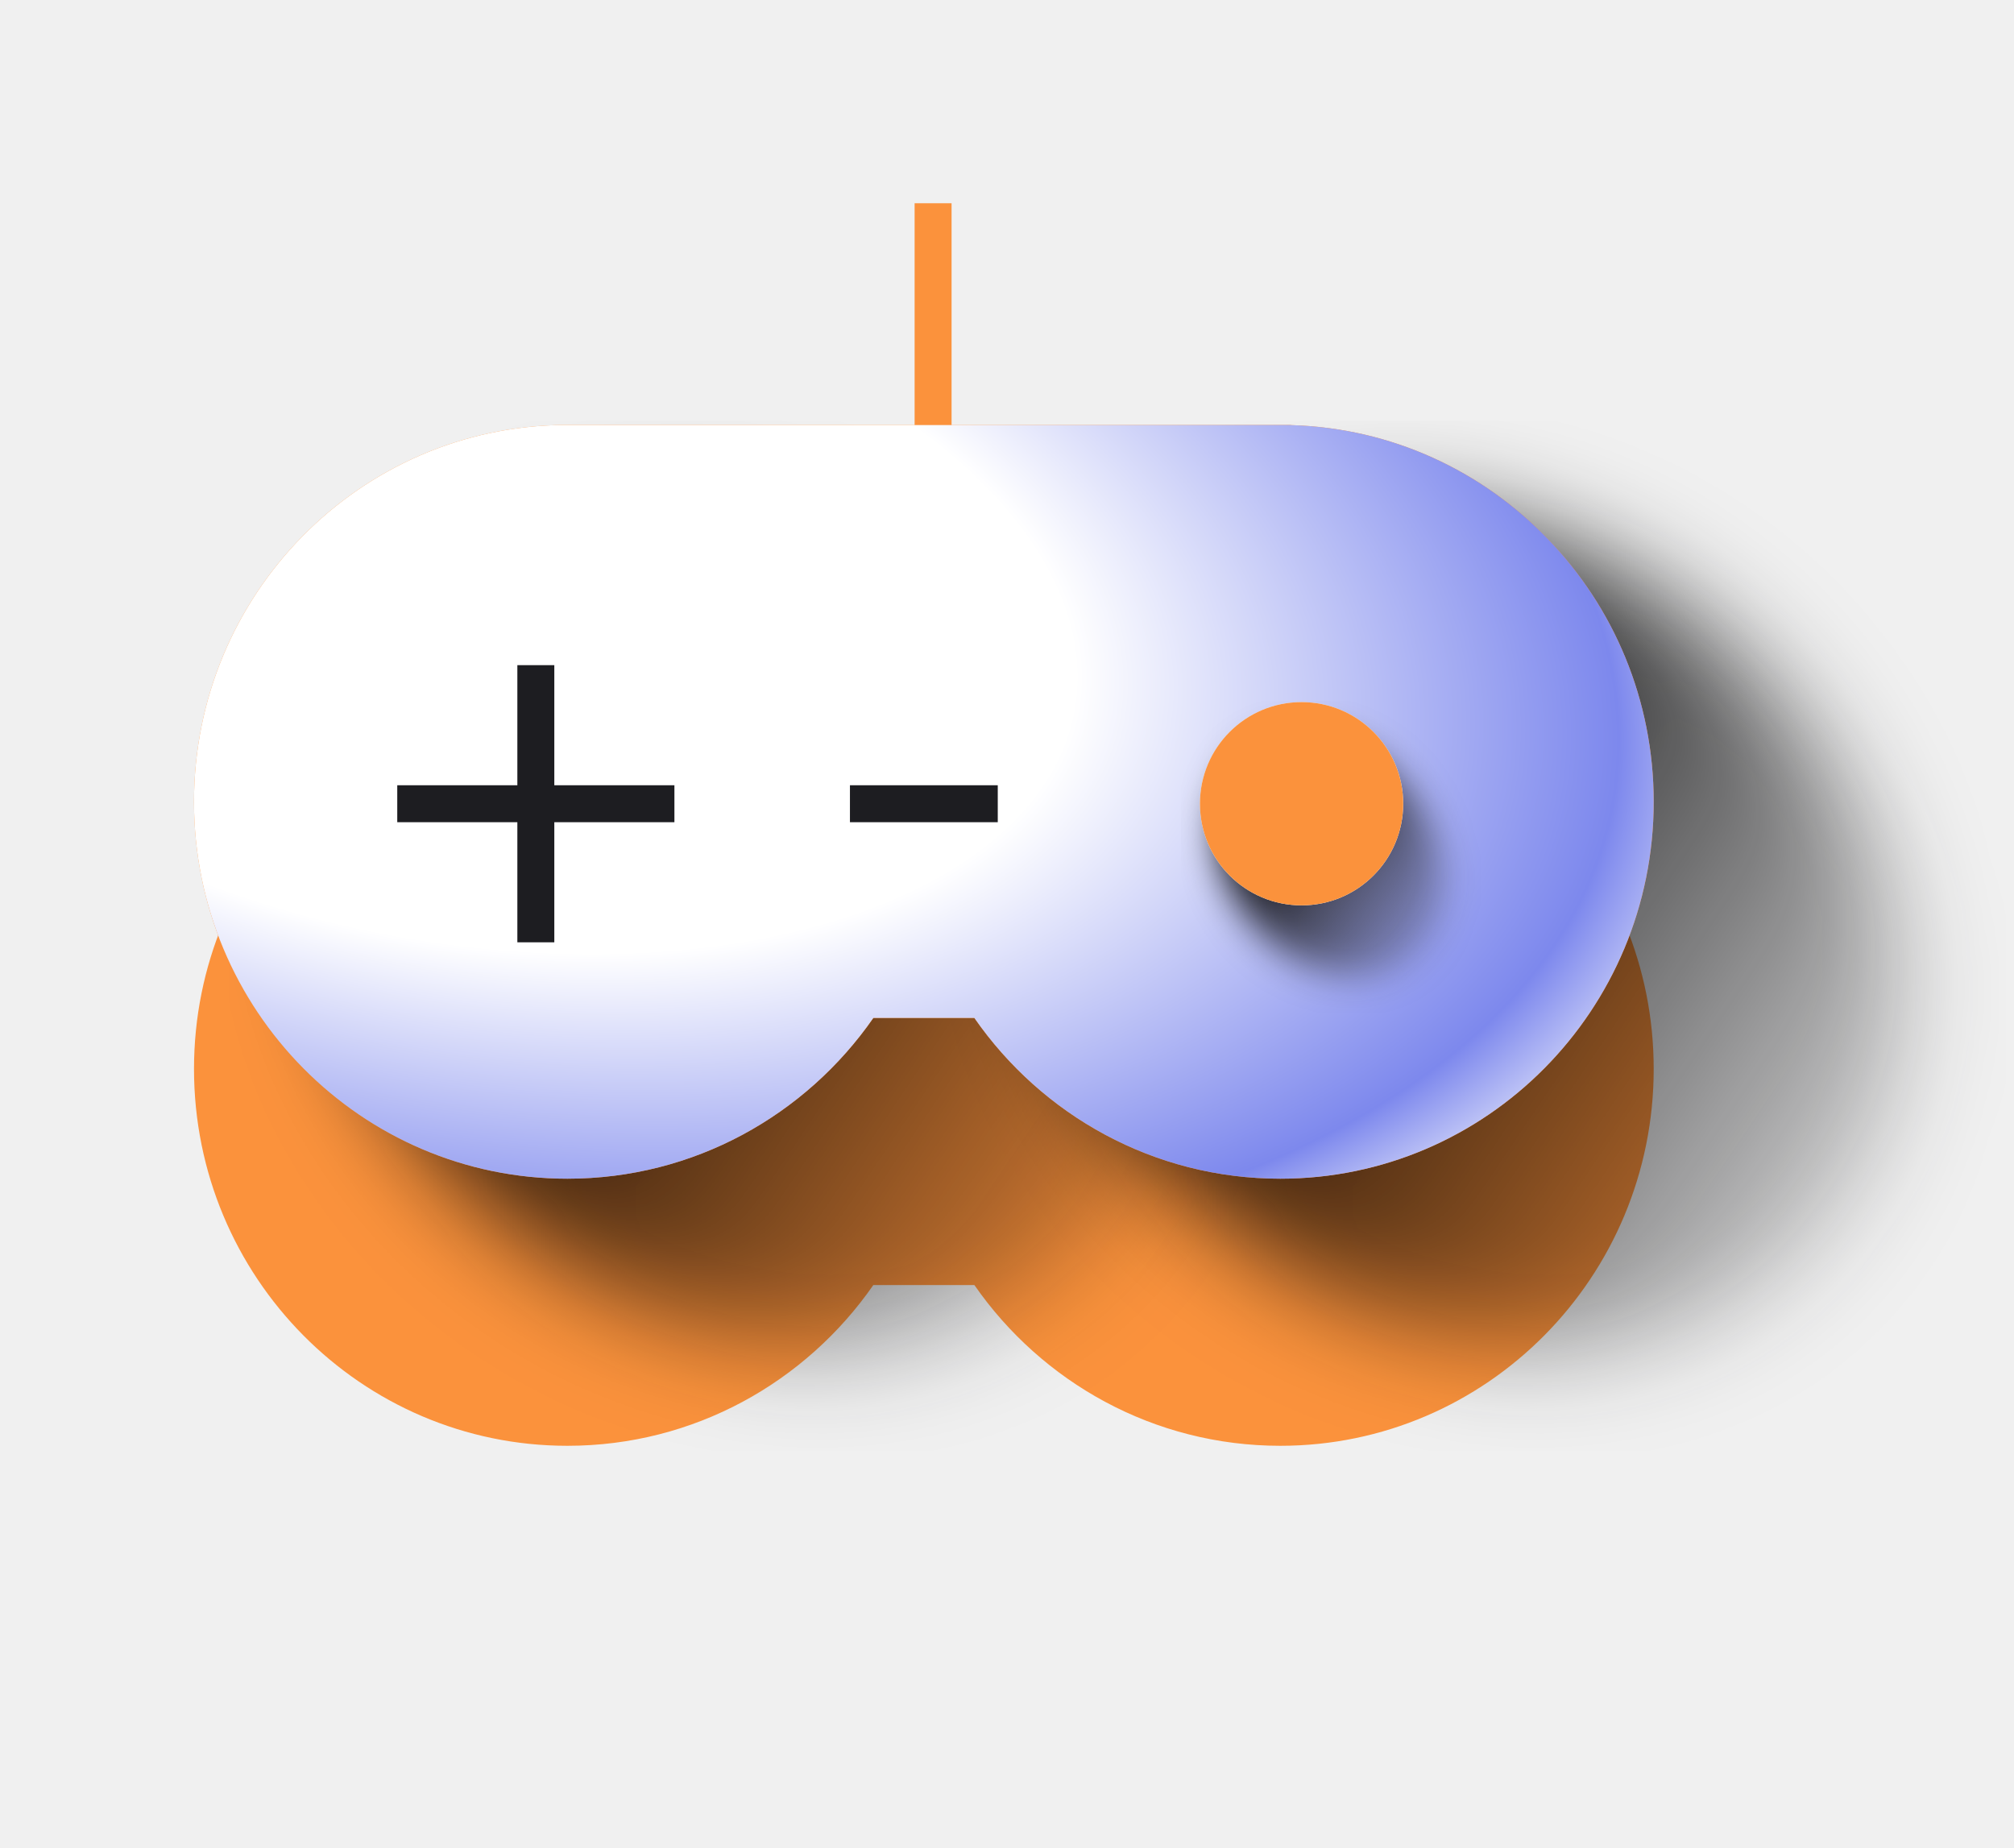
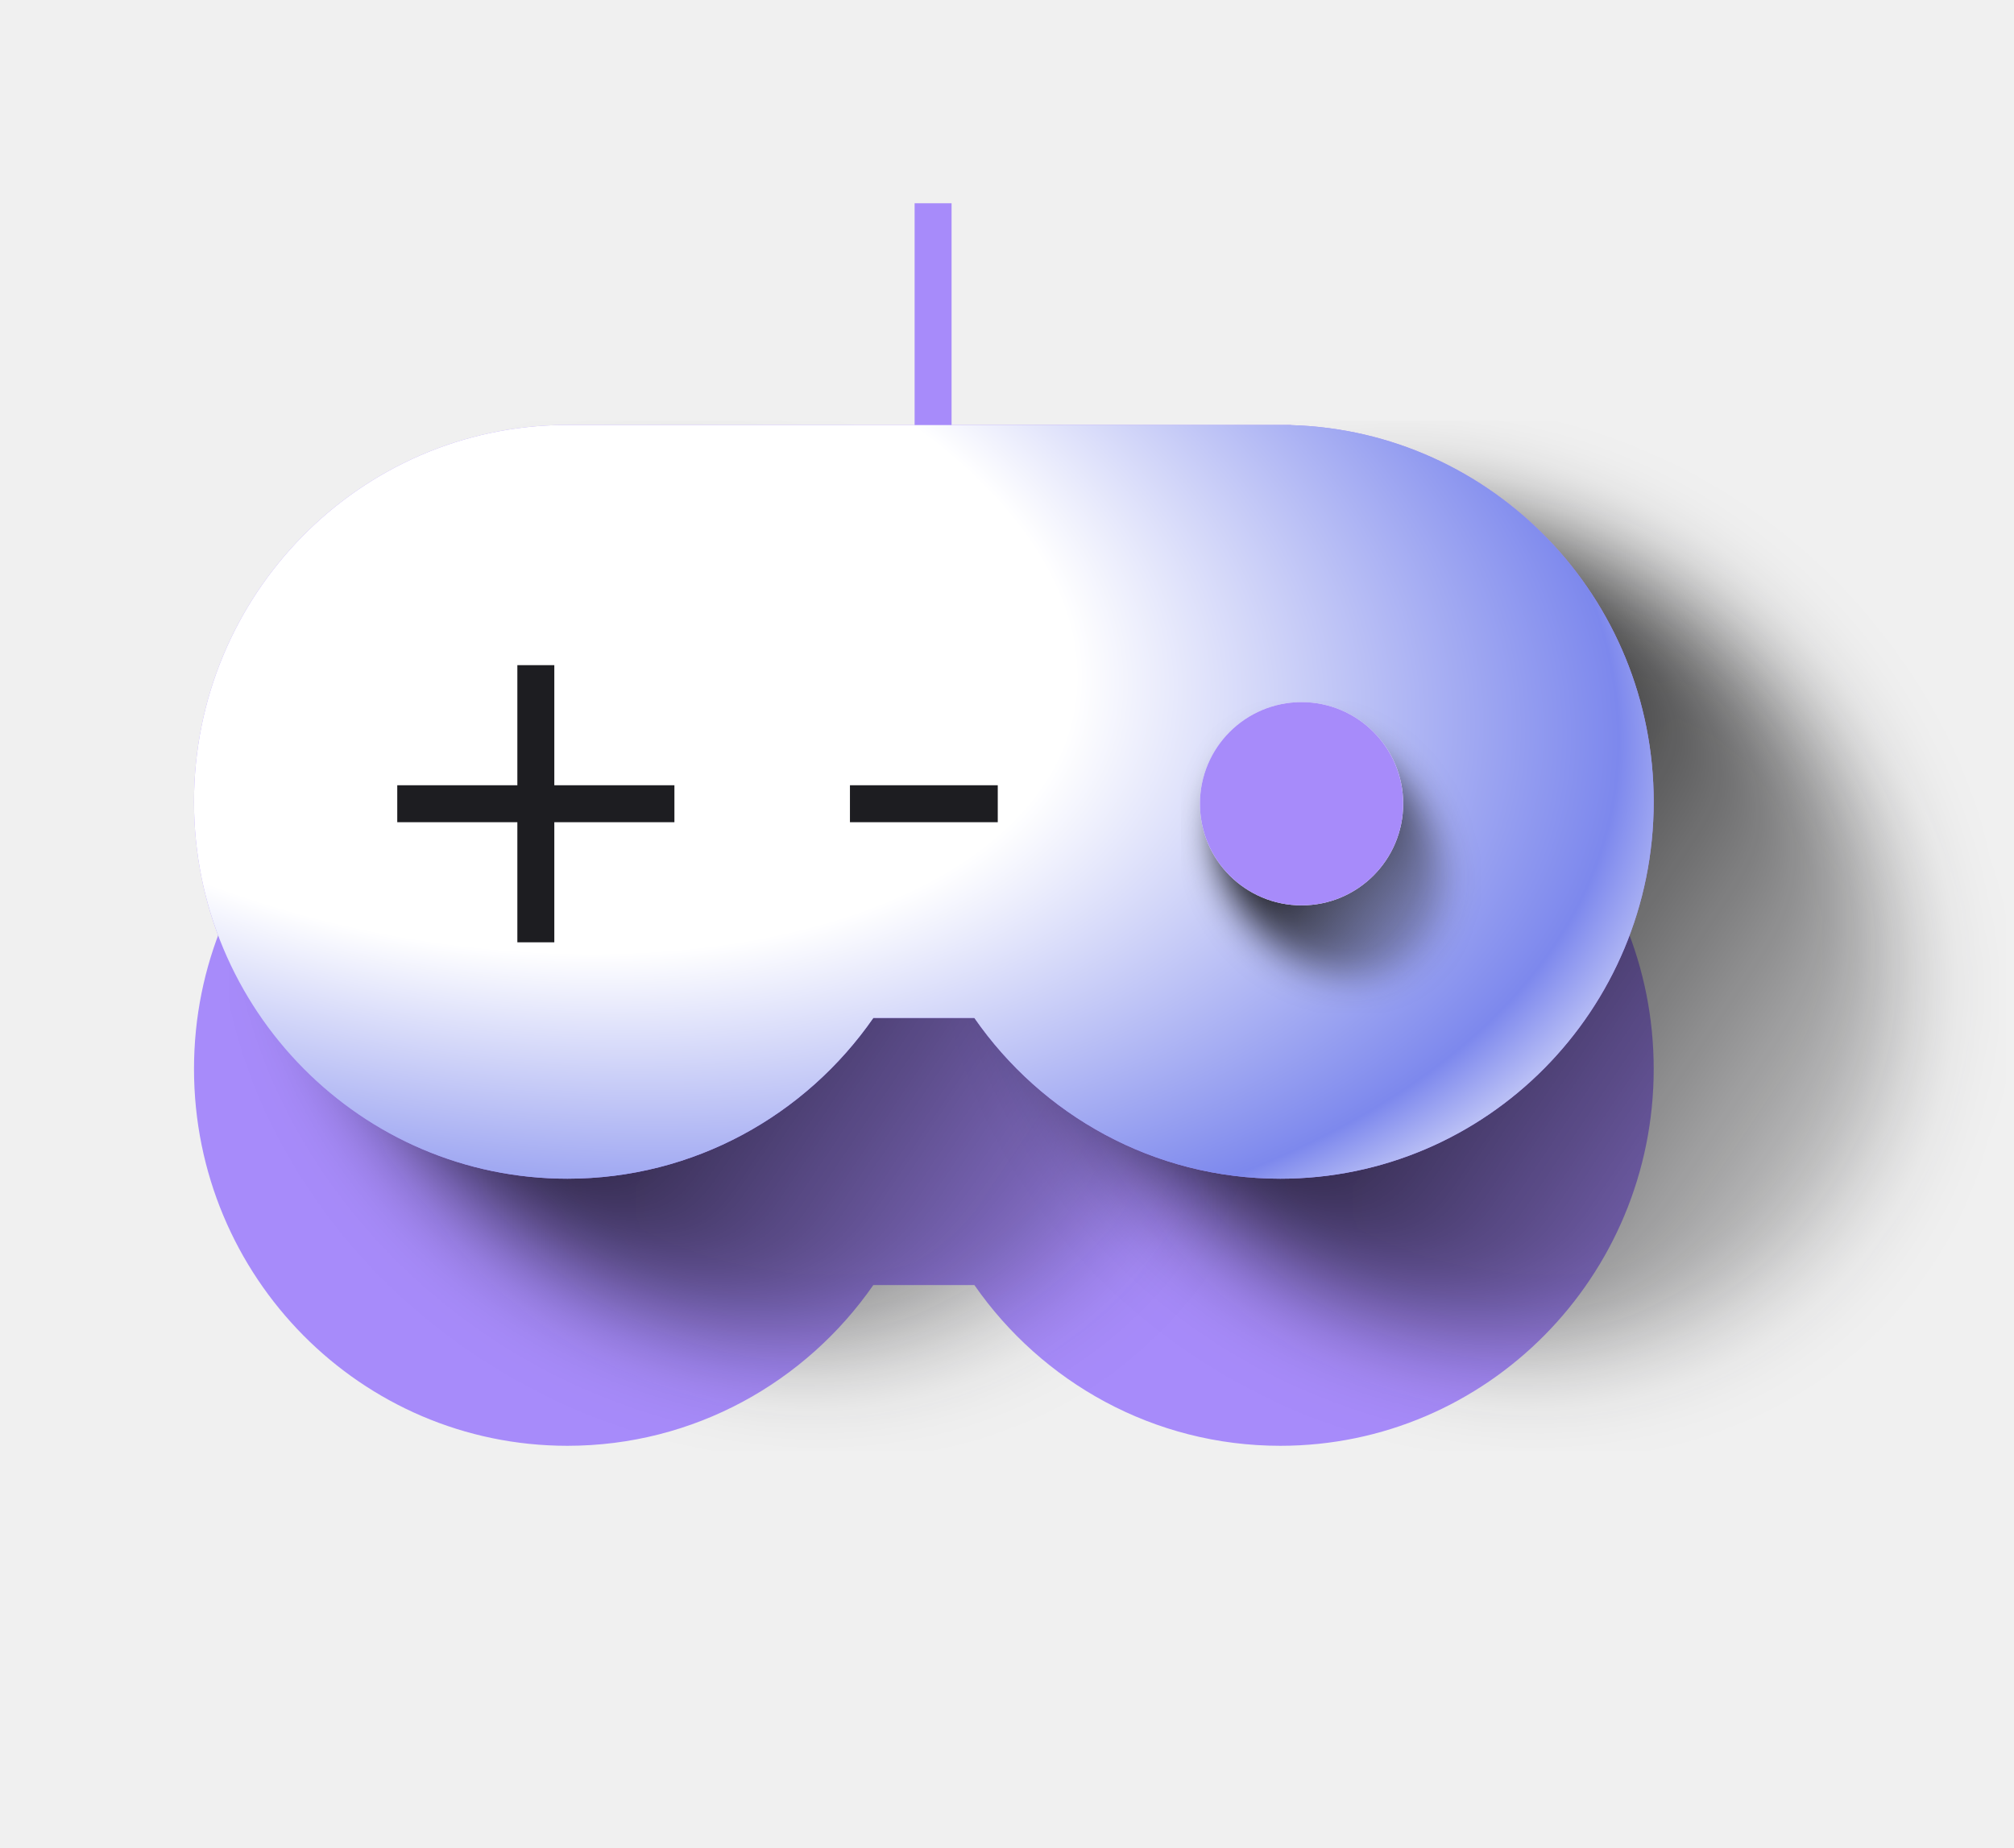
<svg xmlns="http://www.w3.org/2000/svg" width="218" height="200" viewBox="0 0 218 200" fill="none">
-   <path d="M61.117 74.911V74.912C38.934 75.075 21 93.276 21 115.706C21 138.236 39.095 156.5 61.417 156.5C75.115 156.5 87.222 149.621 94.532 139.099H105.468C112.778 149.621 124.885 156.5 138.583 156.5C160.905 156.5 179 138.236 179 115.706C179 93.568 161.531 75.55 139.748 74.928V74.911H61.117Z" fill="#FB923C" />
+   <path d="M61.117 74.911V74.912C38.934 75.075 21 93.276 21 115.706C21 138.236 39.095 156.5 61.417 156.5C75.115 156.5 87.222 149.621 94.532 139.099H105.468C112.778 149.621 124.885 156.5 138.583 156.5C160.905 156.5 179 138.236 179 115.706C179 93.568 161.531 75.55 139.748 74.928V74.911H61.117Z" fill="#A78BFA" />
  <g style="mix-blend-mode:multiply" filter="url(#filter0_f_4_3934)">
    <path d="M133.642 133.034C154.67 150.36 183.424 150.197 197.866 132.669C212.307 115.141 206.968 86.886 185.939 69.56C164.911 52.234 136.157 52.398 121.716 69.926C107.275 87.454 112.614 115.708 133.642 133.034Z" fill="url(#paint0_linear_4_3934)" />
  </g>
  <g style="mix-blend-mode:multiply" filter="url(#filter1_f_4_3934)">
    <path d="M56.008 133.034C77.037 150.36 105.791 150.197 120.232 132.669C134.673 115.141 129.334 86.886 108.306 69.56C87.278 52.234 58.524 52.398 44.082 69.926C29.641 87.454 34.98 115.708 56.008 133.034Z" fill="url(#paint1_linear_4_3934)" />
  </g>
-   <path fill-rule="evenodd" clip-rule="evenodd" d="M138.583 46H61.417H61.117V46.001C38.934 46.164 21 64.365 21 86.794C21 109.325 39.095 127.589 61.417 127.589C75.115 127.589 87.222 120.71 94.532 110.188H105.468C112.778 120.71 124.885 127.589 138.583 127.589C160.905 127.589 179 109.325 179 86.794C179 64.657 161.531 46.639 139.747 46.017V46H138.583Z" fill="#FB923C" />
+   <path fill-rule="evenodd" clip-rule="evenodd" d="M138.583 46H61.417H61.117V46.001C38.934 46.164 21 64.365 21 86.794C21 109.325 39.095 127.589 61.417 127.589C75.115 127.589 87.222 120.71 94.532 110.188H105.468C112.778 120.71 124.885 127.589 138.583 127.589C160.905 127.589 179 109.325 179 86.794C179 64.657 161.531 46.639 139.747 46.017V46H138.583Z" fill="#A78BFA" />
  <path fill-rule="evenodd" clip-rule="evenodd" d="M138.583 46H61.417H61.117V46.001C38.934 46.164 21 64.365 21 86.794C21 109.325 39.095 127.589 61.417 127.589C75.115 127.589 87.222 120.71 94.532 110.188H105.468C112.778 120.71 124.885 127.589 138.583 127.589C160.905 127.589 179 109.325 179 86.794C179 64.657 161.531 46.639 139.747 46.017V46H138.583Z" fill="url(#paint2_radial_4_3934)" />
  <path fill-rule="evenodd" clip-rule="evenodd" d="M56 85V72H60V85H73V89H60V102H56V89H43V85H56Z" fill="#1D1D21" />
  <path fill-rule="evenodd" clip-rule="evenodd" d="M108 89H92V85H108V89Z" fill="#1D1D21" />
  <g filter="url(#filter2_f_4_3934)">
    <ellipse cx="144.037" cy="92.815" rx="10.972" ry="13.897" transform="rotate(-37.8822 144.037 92.8146)" fill="url(#paint3_linear_4_3934)" />
  </g>
  <circle cx="140.885" cy="87" r="11" fill="white" />
-   <circle cx="140.885" cy="87" r="11" fill="#FB923C" />
-   <path d="M101 46L101 22" stroke="#FB923C" stroke-width="4" />
+   <circle cx="140.885" cy="87" r="11" fill="#A78BFA" />
+   <path d="M101 46L101 22" stroke="#A78BFA" stroke-width="4" />
  <defs>
    <filter id="filter0_f_4_3934" x="102.485" y="45.56" width="114.612" height="111.475" filterUnits="userSpaceOnUse" color-interpolation-filters="sRGB">
      <feFlood flood-opacity="0" result="BackgroundImageFix" />
      <feBlend mode="normal" in="SourceGraphic" in2="BackgroundImageFix" result="shape" />
      <feGaussianBlur stdDeviation="5.556" result="effect1_foregroundBlur_4_3934" />
    </filter>
    <filter id="filter1_f_4_3934" x="24.851" y="45.56" width="114.612" height="111.475" filterUnits="userSpaceOnUse" color-interpolation-filters="sRGB">
      <feFlood flood-opacity="0" result="BackgroundImageFix" />
      <feBlend mode="normal" in="SourceGraphic" in2="BackgroundImageFix" result="shape" />
      <feGaussianBlur stdDeviation="5.556" result="effect1_foregroundBlur_4_3934" />
    </filter>
    <filter id="filter2_f_4_3934" x="127.879" y="75.94" width="32.315" height="33.748" filterUnits="userSpaceOnUse" color-interpolation-filters="sRGB">
      <feFlood flood-opacity="0" result="BackgroundImageFix" />
      <feBlend mode="normal" in="SourceGraphic" in2="BackgroundImageFix" result="shape" />
      <feGaussianBlur stdDeviation="2" result="effect1_foregroundBlur_4_3934" />
    </filter>
    <linearGradient id="paint0_linear_4_3934" x1="125.275" y1="100.493" x2="206.785" y2="155.478" gradientUnits="userSpaceOnUse">
      <stop />
      <stop offset="1" stop-color="#1D1D21" stop-opacity="0" />
    </linearGradient>
    <linearGradient id="paint1_linear_4_3934" x1="47.641" y1="100.493" x2="129.151" y2="155.478" gradientUnits="userSpaceOnUse">
      <stop />
      <stop offset="1" stop-color="#1D1D21" stop-opacity="0" />
    </linearGradient>
    <radialGradient id="paint2_radial_4_3934" cx="0" cy="0" r="1" gradientUnits="userSpaceOnUse" gradientTransform="translate(50.9399 65.8693) rotate(9.37201) scale(191.835 106.285)">
      <stop offset="0.343" stop-color="white" />
      <stop offset="0.649" stop-color="#7D88ED" />
      <stop offset="0.748" stop-color="white" />
    </radialGradient>
    <linearGradient id="paint3_linear_4_3934" x1="143.439" y1="83.776" x2="151.534" y2="111.321" gradientUnits="userSpaceOnUse">
      <stop />
      <stop offset="1" stop-color="#1D1D21" stop-opacity="0" />
    </linearGradient>
  </defs>
</svg>
